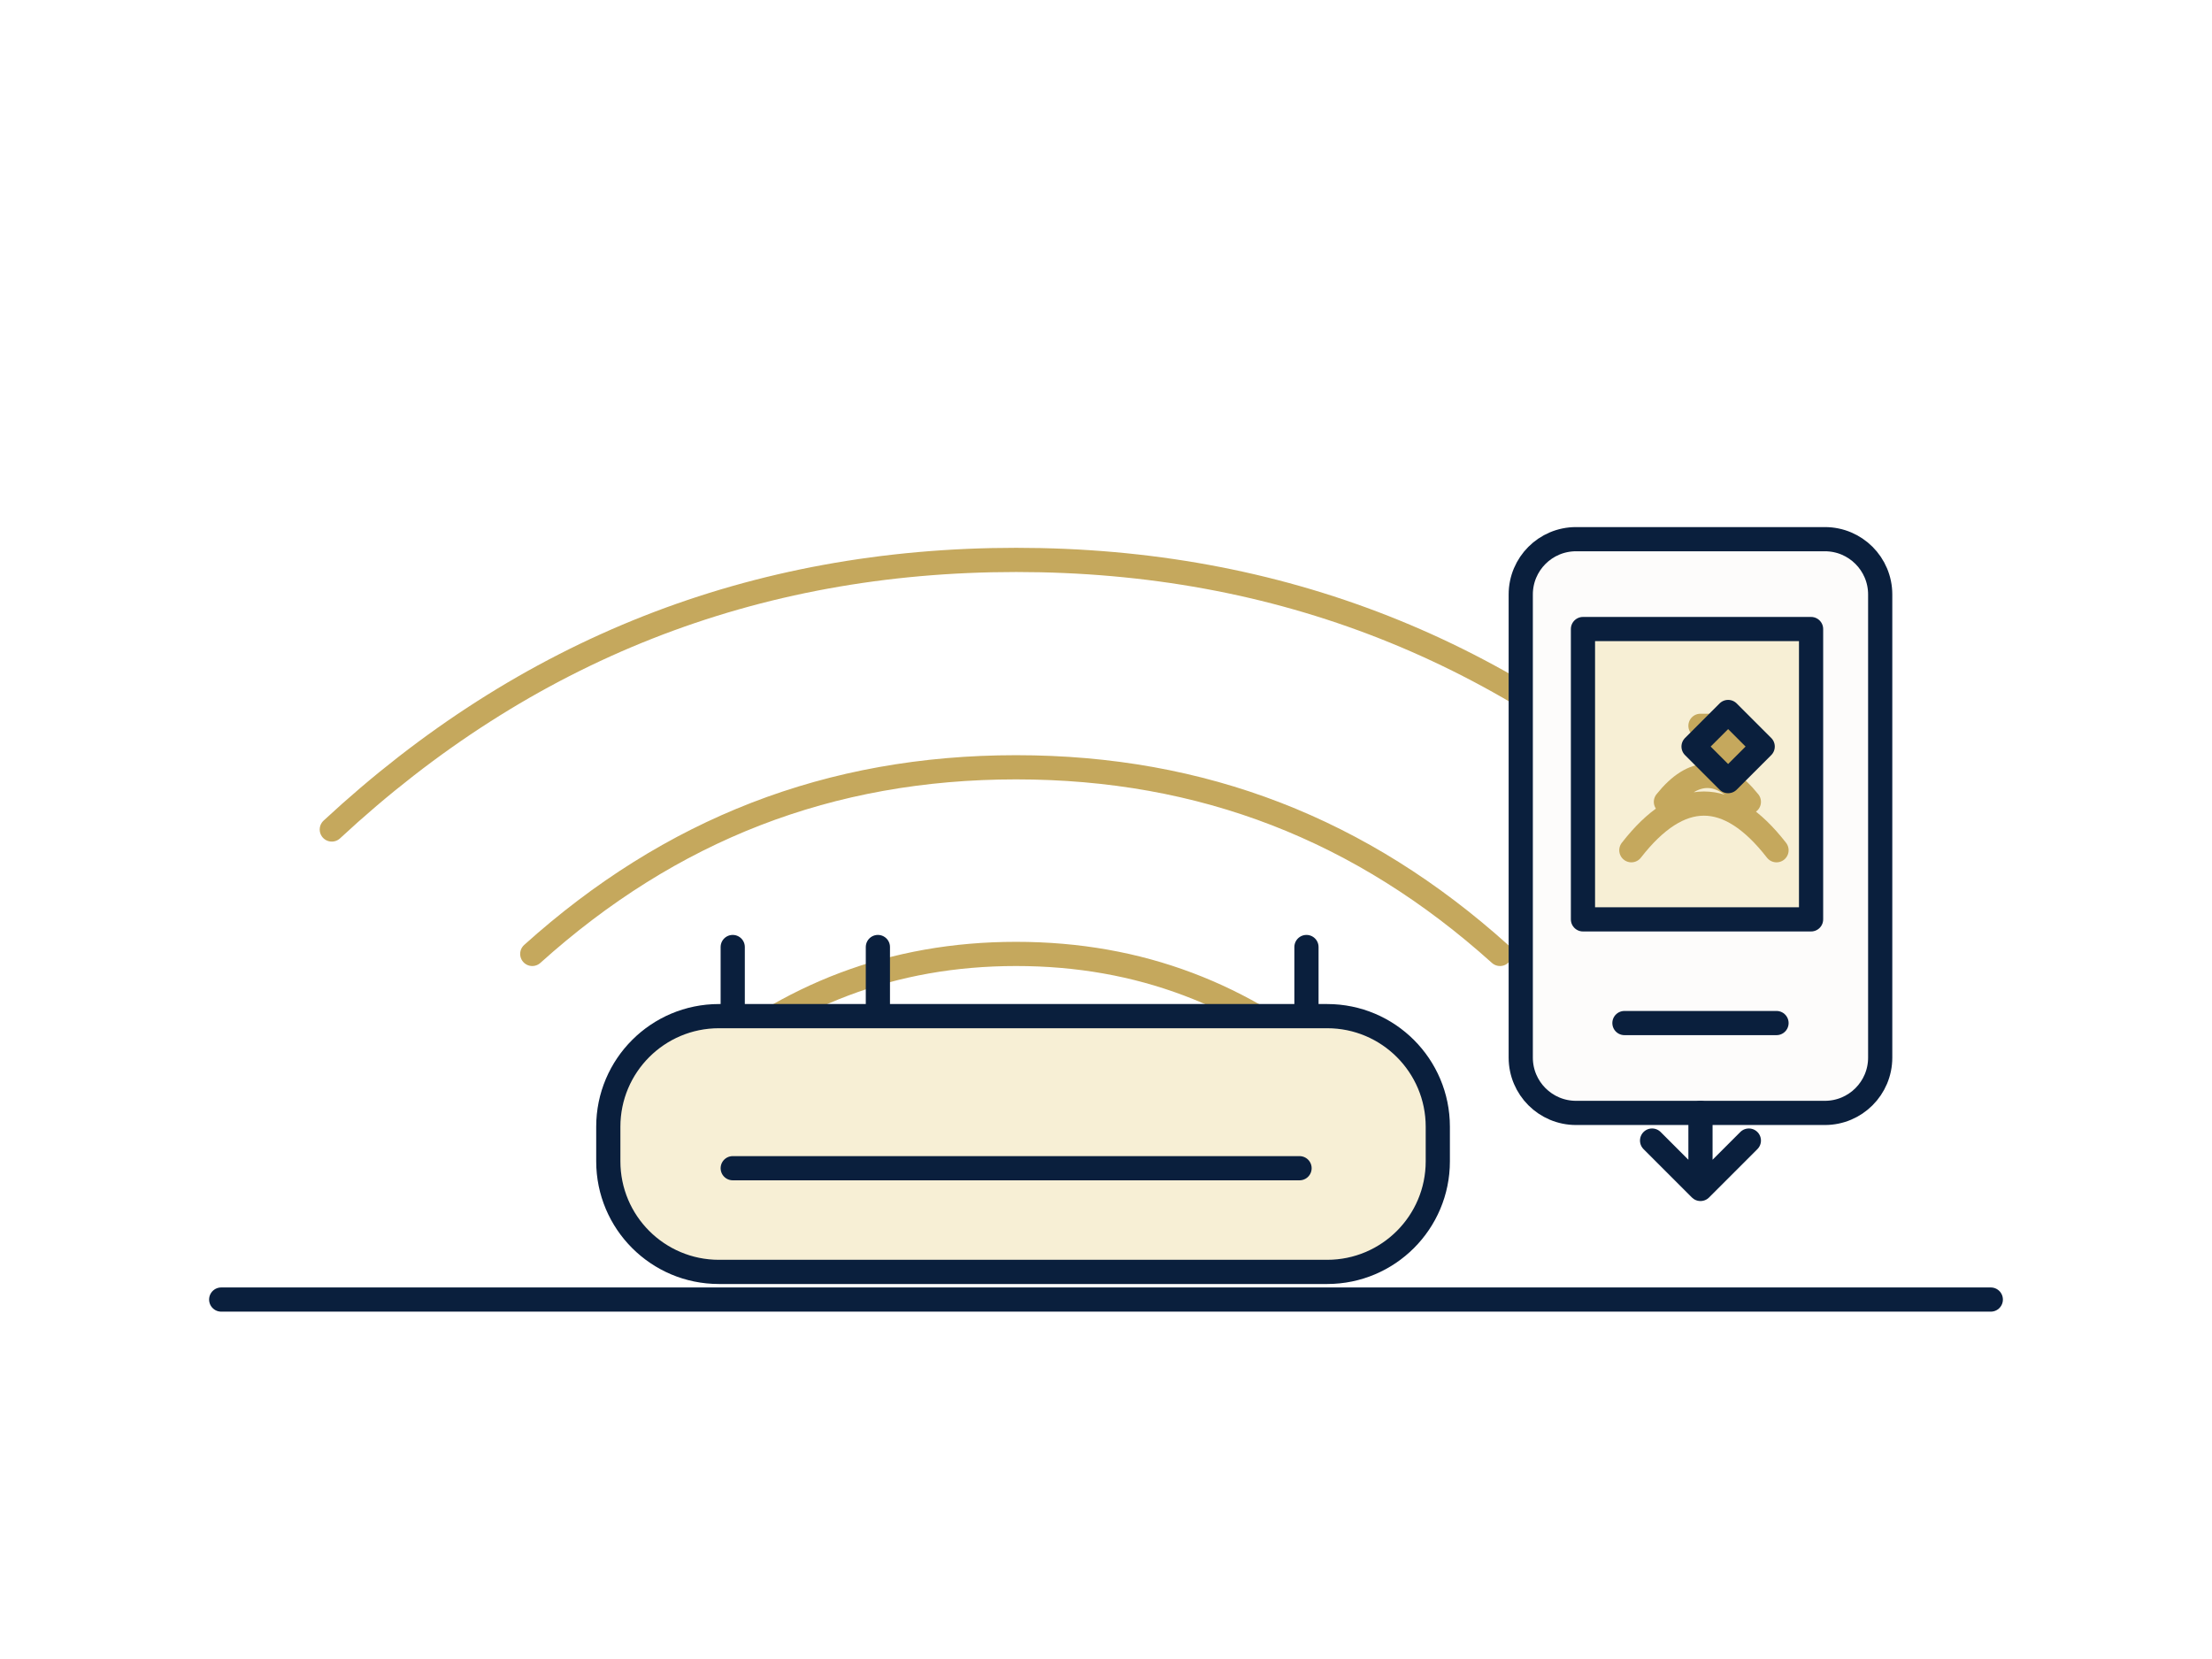
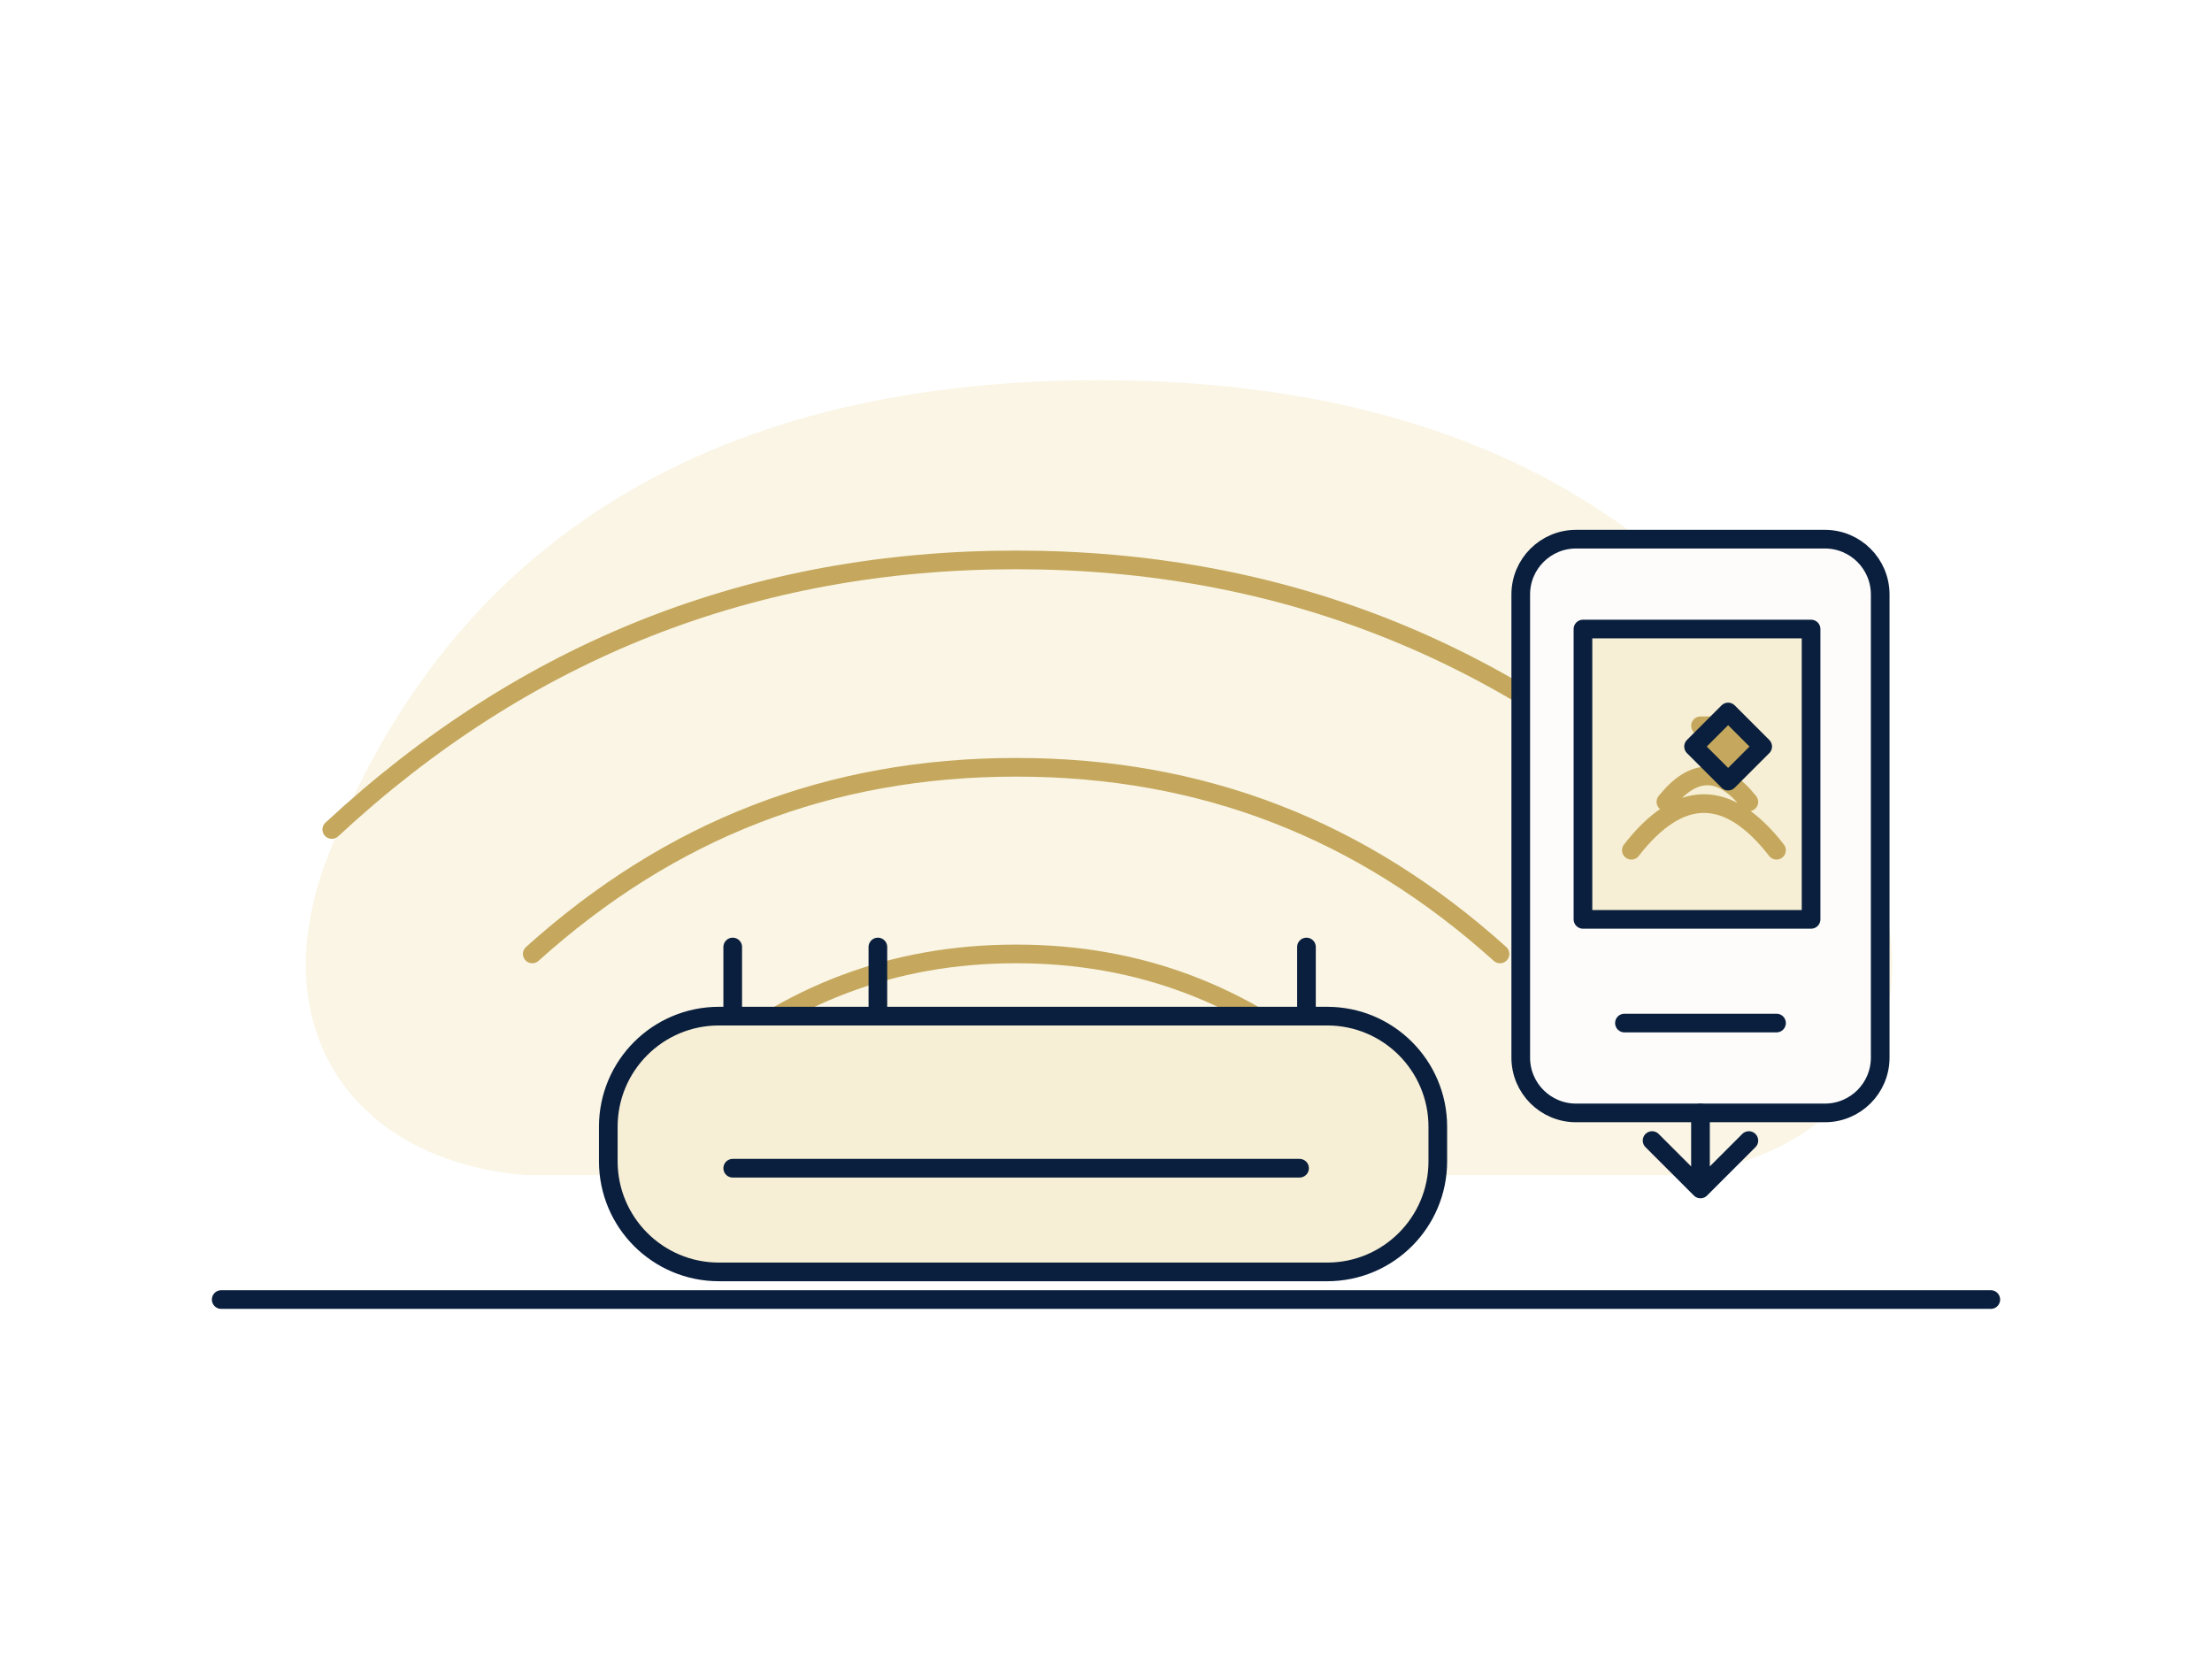
<svg xmlns="http://www.w3.org/2000/svg" viewBox="0 0 320 240" fill="none">
-   <g stroke="#0A1F3D" stroke-width="3.5" stroke-linecap="round" stroke-linejoin="round">
+   <path d="M47 125c17-45 54-70 112-70s95 25 112 70c9 25-5 43-29 45H76c-24-2-38-20-29-45z" fill="#F7EFD5" opacity=".62" />
+   <g stroke="#0A1F3D" stroke-width="2.7" stroke-linecap="round" stroke-linejoin="round">
    <path d="M32 188h256" />
    <path d="M48 120c28-26 61-39 99-39s71 13 99 39m-169 18c20-18 43-27 70-27s50 9 70 27m-116 17c13-11 28-17 46-17s33 6 46 17" stroke="#C5A85D" />
    <circle cx="147" cy="168" r="5" fill="#C5A85D" />
    <rect x="88" y="147" width="120" height="37" rx="16" fill="#F7EFD5" />
    <path d="M106 146v-9m21 9v-9m62 9v-9m-83 32h82" />
    <rect x="220" y="78" width="52" height="83" rx="8" fill="#FDFCFB" />
    <path d="M229 91h33v42h-33z" fill="#F7EFD5" />
    <path d="M236 123c7-9 14-9 21 0m-16-7c4-5 8-5 12 0m-7-11h2" stroke="#C5A85D" />
    <path d="m250 103 5 5-5 5-5-5z" fill="#C5A85D" />
    <path d="M235 148h22m-11 13v11m-7-7 7 7 7-7" />
  </g>
</svg>
